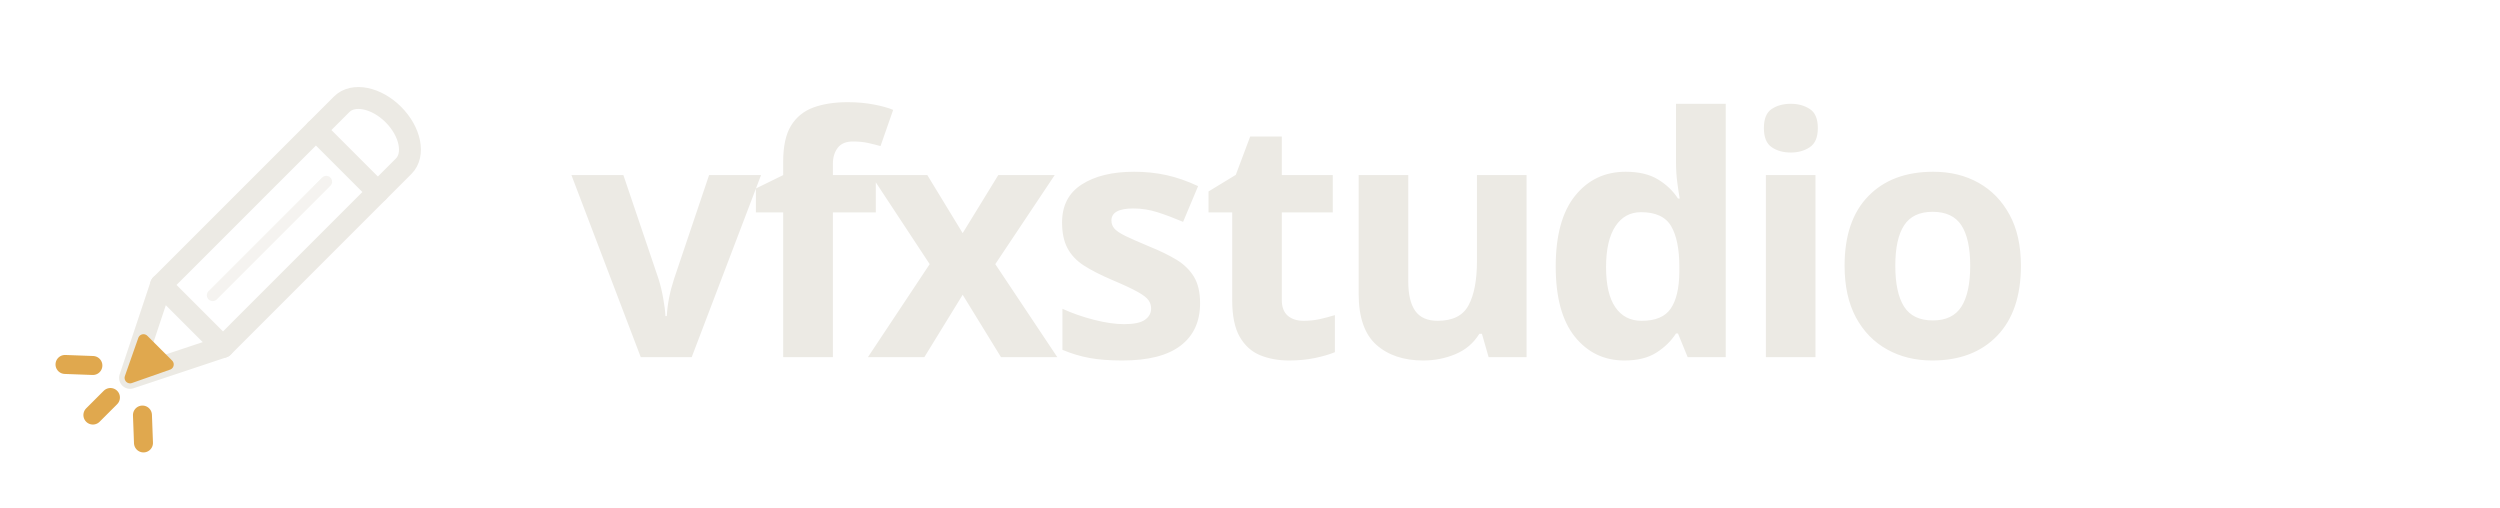
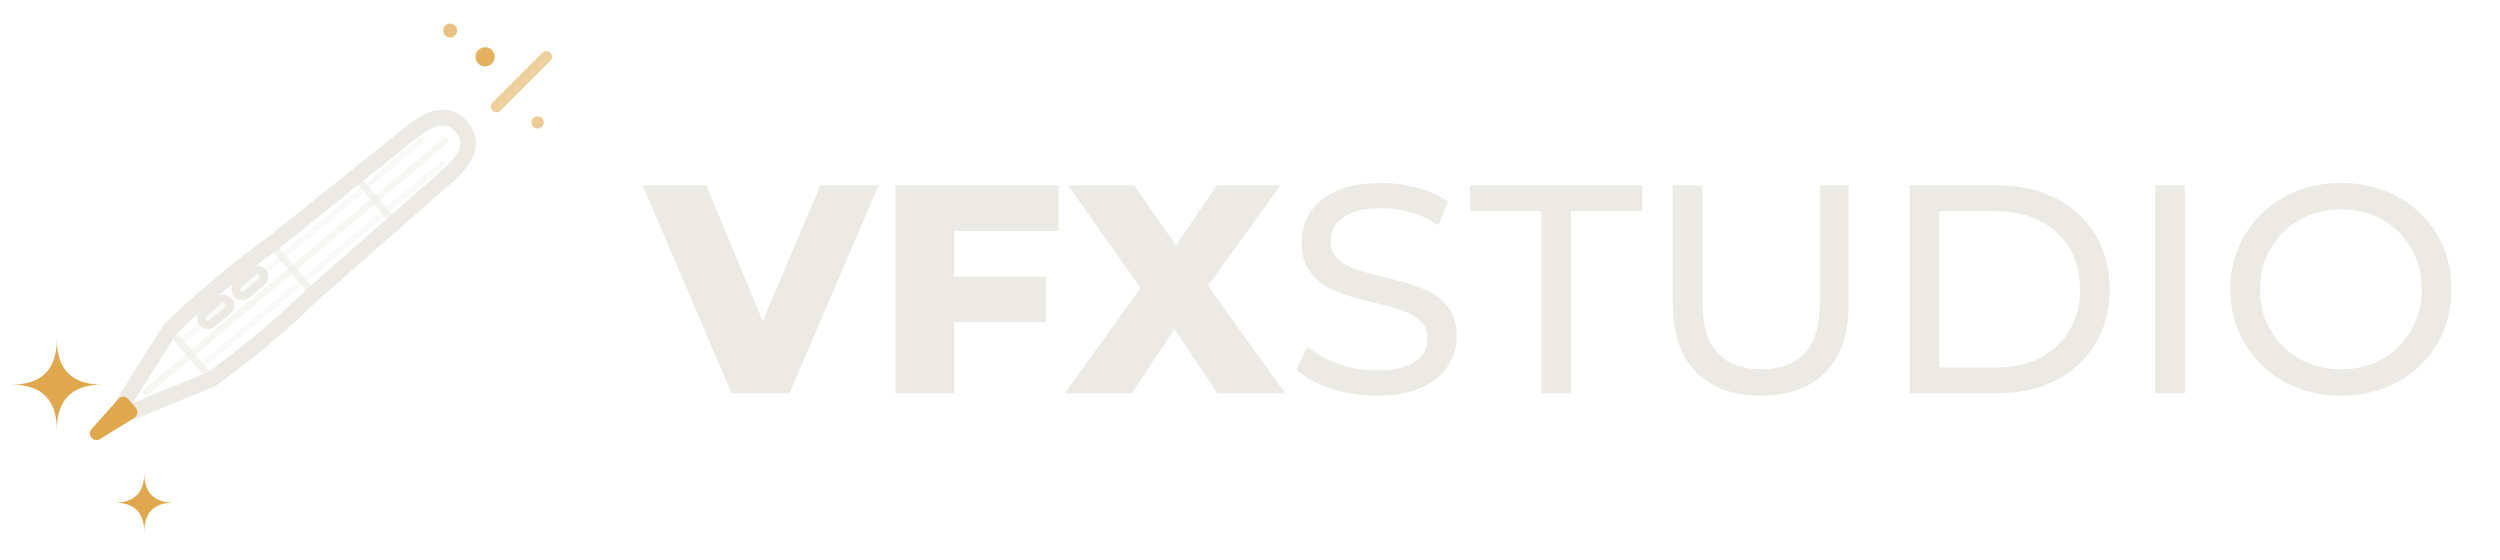
- <svg xmlns="http://www.w3.org/2000/svg" viewBox="0 0 315 64" width="630" height="128">
-   <g transform="translate(32 32) rotate(-45) scale(.92) translate(-32 -32)" fill="none" stroke="#ECEAE4" stroke-width="3" stroke-linejoin="round" stroke-linecap="round">
-     <path d="M20 26 H50 V38 H20 Z" />
-     <path d="M50 26 H55 A4 6 0 0 1 55 38 H50" />
-     <path d="M20 26 L8 32 L20 38" />
-     <path d="M24 32 H46" stroke-width="1.6" opacity=".55" />
-     <path d="M8 32 L13 29.6 L13 34.4 Z" fill="#E0A84E" stroke="#E0A84E" stroke-width="1.5" />
-     <g stroke="#E0A84E" stroke-width="2.6">
-       <path d="M4.2 32 H0.8" />
-       <path d="M5.6 27.2 L3 24.4" />
-       <path d="M5.6 36.8 L3 39.6" />
-     </g>
+ <svg xmlns="http://www.w3.org/2000/svg" viewBox="0 0 286 64" width="572" height="128">
+   <g transform="translate(32 32) rotate(-40) scale(.95) translate(-32 -32)" fill="none" stroke="#ECEAE4" stroke-width="1.9" stroke-linejoin="round" stroke-linecap="round">
+     <path d="M8 31.3 L18 28.1 Q26 27.5 34 28.1 L56 28.6 Q60.6 28.8 60.6 32 Q60.6 35.2 56 35.4 L34 35.9 Q26 36.5 18 35.9 L8 32.7 Z" />
+     <path d="M18 28.4 V35.6 M34 28.4 V35.6 M47 28.8 V35.2" stroke-width=".9" opacity=".55" />
+     <path d="M11 32 H58" stroke-width=".8" opacity=".45" />
+     <path d="M18 30.1 H56" stroke-width=".7" opacity=".3" />
+     <path d="M18 33.9 H56" stroke-width=".7" opacity=".3" />
+     <rect x="21.6" y="29.2" width="4" height="1.6" rx=".8" stroke-width="1" />
+     <rect x="27" y="29.2" width="4" height="1.6" rx=".8" stroke-width="1" />
+     <path d="M3.2 32 L8 31.3 L8 32.7 Z" fill="#E0A84E" stroke="#E0A84E" stroke-width="1.6" />
  </g>
-   <text x="72" y="45" font-family="'Instrument Sans', sans-serif" font-weight="600" font-size="42" letter-spacing="-1.5" fill="#ECEAE4">vfxstudio</text>
+   <path d="M6.5 38.8 Q6.5 44 11.7 44 Q6.5 44 6.5 49.2 Q6.5 44 1.3 44 Q6.5 44 6.5 38.8Z" fill="#E0A84E" />
+   <path d="M16.5 54.1 Q16.5 57.5 19.9 57.5 Q16.5 57.5 16.5 60.9 Q16.5 57.5 13.1 57.5 Q16.5 57.5 16.5 54.1Z" fill="#E0A84E" />
+   <g fill="#E0A84E">
+     <circle cx="55.5" cy="6.5" r="1.1" opacity=".9" />
+     <circle cx="51.5" cy="3.5" r=".8" opacity=".7" />
+     <circle cx="61.5" cy="14" r=".7" opacity=".6" />
+   </g>
+   <path d="M56.8 12.2 L62.5 6.5" stroke="#E0A84E" stroke-width="1.3" stroke-linecap="round" opacity=".55" fill="none" />
+   <path fill="#ECEAE4" d="M83.69 45 73.52 21.2H80.8L89.37 41.8H85.08L93.86 21.2H100.52L90.32 45Z M102.42 45V21.2H121.09V26.4H109.16V45ZM108.68 36.84V31.64H119.66V36.84Z M121.8 45 132.21 30.55 132.17 35.34 122.18 21.2H129.76L136.15 30.41L132.92 30.45L139.21 21.2H146.49L136.49 35.07V30.31L147.03 45H139.28L132.79 35.31H135.88L129.49 45Z M157.44 45.27Q154.72 45.27 152.23 44.44Q149.75 43.61 148.32 42.28L149.58 39.63Q150.94 40.82 153.05 41.6Q155.16 42.38 157.44 42.38Q159.51 42.38 160.8 41.91Q162.09 41.43 162.71 40.6Q163.32 39.76 163.32 38.71Q163.32 37.49 162.52 36.74Q161.72 35.99 160.44 35.53Q159.17 35.07 157.64 34.73Q156.11 34.39 154.56 33.93Q153.02 33.47 151.74 32.76Q150.47 32.05 149.68 30.84Q148.9 29.63 148.9 27.73Q148.9 25.89 149.87 24.34Q150.84 22.8 152.86 21.86Q154.89 20.93 158.01 20.93Q160.09 20.93 162.13 21.47Q164.17 22.02 165.66 23.04L164.54 25.76Q163.01 24.74 161.31 24.28Q159.61 23.82 158.01 23.82Q156.01 23.82 154.72 24.33Q153.42 24.84 152.83 25.69Q152.23 26.54 152.23 27.59Q152.23 28.85 153.03 29.6Q153.83 30.35 155.11 30.79Q156.38 31.23 157.91 31.59Q159.44 31.94 160.99 32.39Q162.54 32.83 163.81 33.54Q165.09 34.26 165.87 35.45Q166.65 36.64 166.65 38.51Q166.65 40.31 165.66 41.86Q164.68 43.4 162.62 44.34Q160.56 45.27 157.44 45.27Z M176.34 45V24.16H168.18V21.2H187.87V24.16H179.71V45Z M201.43 45.27Q196.74 45.27 194.05 42.59Q191.37 39.9 191.37 34.73V21.2H194.77V34.6Q194.77 38.57 196.52 40.41Q198.27 42.25 201.47 42.25Q204.7 42.25 206.45 40.41Q208.2 38.57 208.2 34.6V21.2H211.5V34.73Q211.5 39.9 208.83 42.59Q206.16 45.27 201.43 45.27Z M218.47 45V21.2H228.5Q232.3 21.2 235.21 22.7Q238.12 24.19 239.73 26.88Q241.35 29.56 241.35 33.1Q241.35 36.64 239.73 39.32Q238.12 42.01 235.21 43.5Q232.3 45 228.5 45ZM221.87 42.04H228.29Q231.25 42.04 233.41 40.92Q235.57 39.8 236.76 37.77Q237.95 35.75 237.95 33.1Q237.95 30.41 236.76 28.41Q235.57 26.4 233.41 25.28Q231.25 24.16 228.29 24.16H221.87Z M246.55 45V21.2H249.95V45Z M267.83 45.27Q265.11 45.27 262.79 44.35Q260.46 43.44 258.76 41.79Q257.06 40.14 256.1 37.93Q255.15 35.72 255.15 33.1Q255.15 30.48 256.1 28.27Q257.06 26.06 258.76 24.41Q260.46 22.76 262.77 21.85Q265.08 20.93 267.83 20.93Q270.55 20.93 272.85 21.83Q275.14 22.73 276.86 24.38Q278.58 26.03 279.51 28.24Q280.45 30.45 280.45 33.1Q280.45 35.75 279.51 37.96Q278.58 40.17 276.86 41.82Q275.14 43.47 272.85 44.37Q270.55 45.27 267.83 45.27ZM267.83 42.25Q269.81 42.25 271.49 41.57Q273.17 40.89 274.41 39.64Q275.65 38.4 276.35 36.74Q277.05 35.07 277.05 33.1Q277.05 31.13 276.35 29.46Q275.65 27.8 274.41 26.55Q273.17 25.31 271.49 24.63Q269.81 23.95 267.83 23.95Q265.83 23.95 264.14 24.63Q262.46 25.31 261.2 26.55Q259.95 27.8 259.25 29.46Q258.55 31.13 258.55 33.1Q258.55 35.07 259.25 36.74Q259.95 38.4 261.2 39.64Q262.46 40.89 264.14 41.57Q265.83 42.25 267.83 42.25Z" />
</svg>
